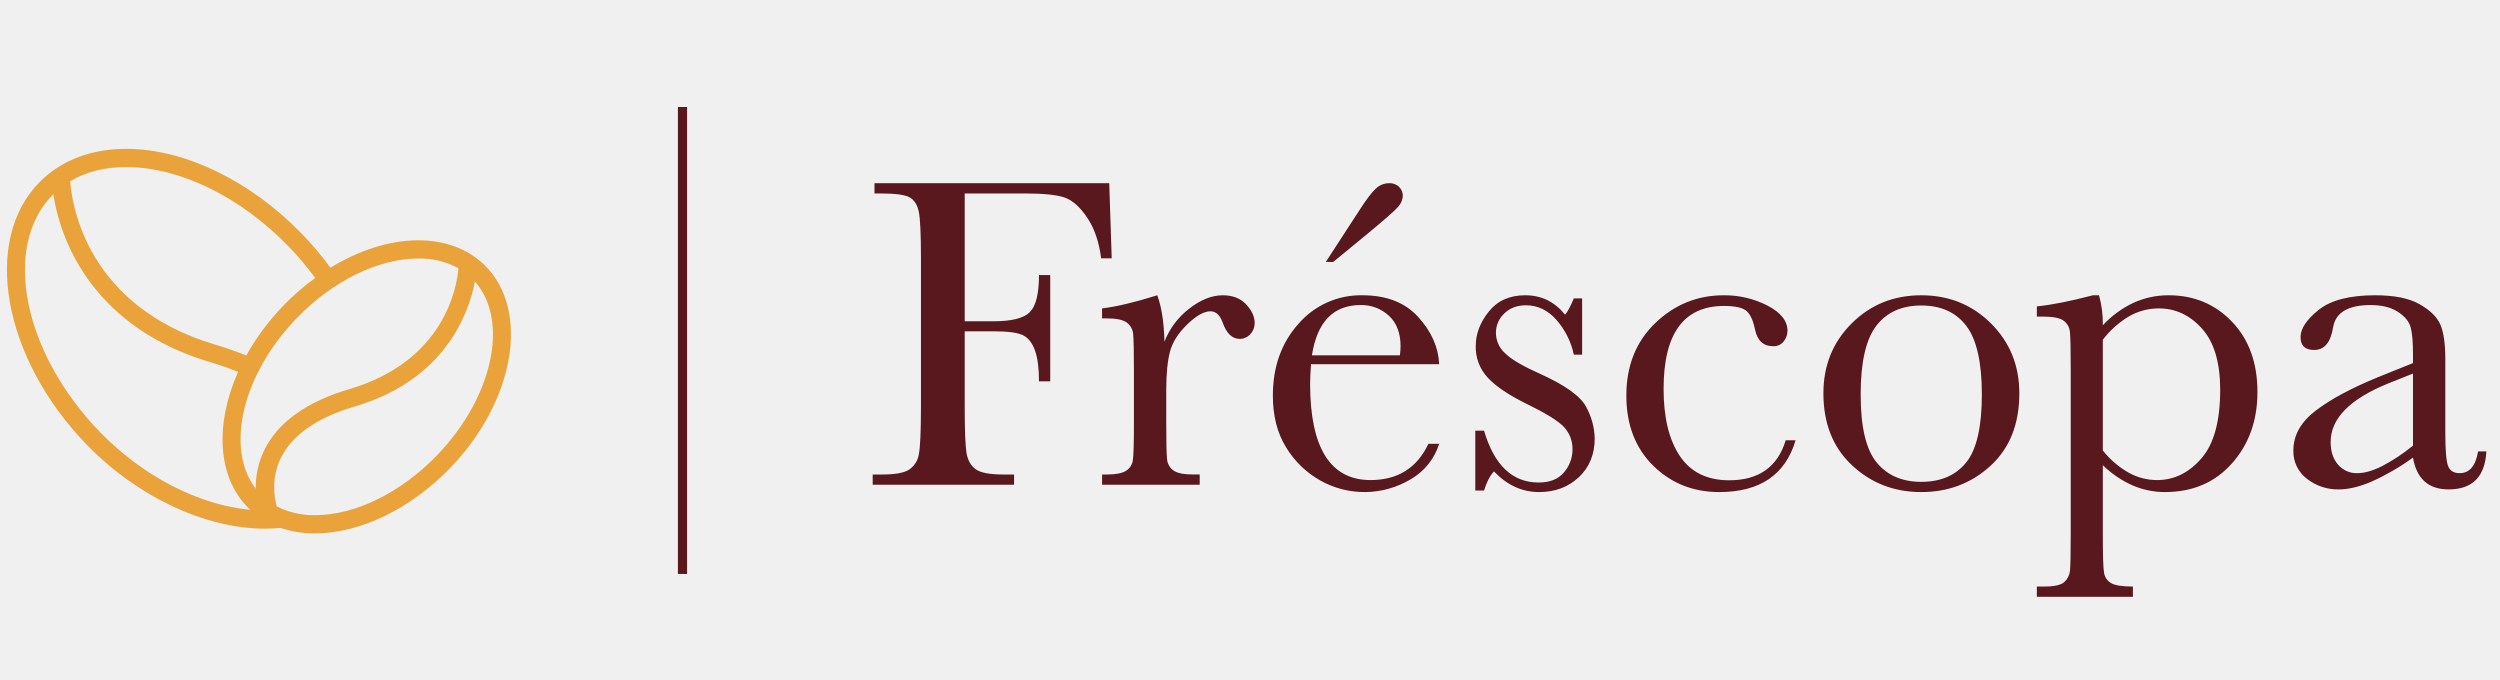
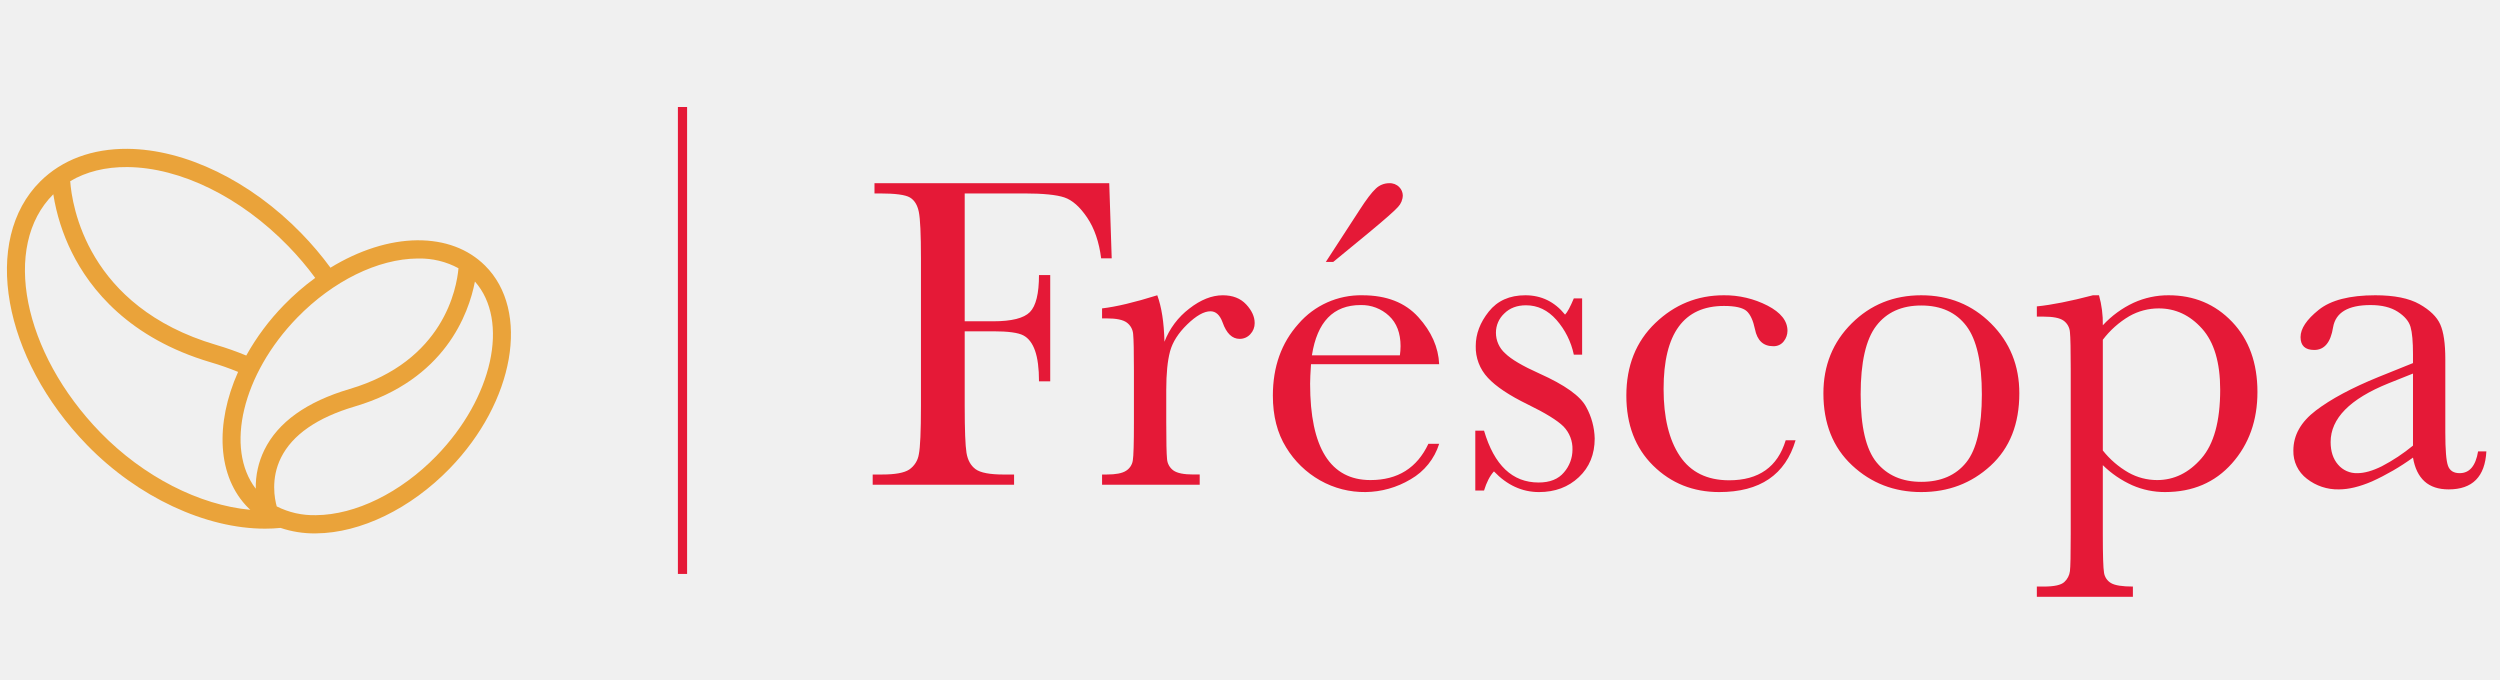
<svg xmlns="http://www.w3.org/2000/svg" width="1391" height="378" viewBox="0 0 1391 378">
  <g id="Frescopa_Logotype" data-name="Frescopa Logotype" transform="translate(17760 11303)">
    <rect id="area" width="1391" height="378" transform="translate(-17760 -11303)" fill="#fff" opacity="0" />
    <g id="Logo" transform="translate(-17760 -11301)">
      <rect id="area-2" data-name="area" width="1391" height="373.925" fill="none" opacity="0" />
-       <path id="Frescopa" d="M647.735,230.124V224.43h3.748q8.86,0,11.543-2.531a9.777,9.777,0,0,0,3.124-6.066q.437-3.528.437-20.473V103.309q0-16.206-.437-20.418a8.584,8.584,0,0,0-3.554-6.43c-2.082-1.485-5.8-2.228-11.113-2.228h-3.748V68.545q12.359-1.238,31.214-6.189h3.373a57.742,57.742,0,0,1,2.124,16.7A54.923,54.923,0,0,1,701.619,66.5a46.581,46.581,0,0,1,19.414-4.147q21.229,0,35.344,14.786,14.1,14.782,14.1,39.035,0,23.757-14.174,39.716t-37.274,15.962a45.131,45.131,0,0,1-18.172-3.776,56.209,56.209,0,0,1-16.416-11.2V195.36q0,17.568.68,21.4a8,8,0,0,0,3.936,5.756q3.248,1.908,12.119,1.912v5.694ZM699.182,73.985a50.972,50.972,0,0,0-14.736,13.122v61.606a49.847,49.847,0,0,0,14.3,12.31,32.528,32.528,0,0,0,15.916,4.154q14.108,0,24.6-12.008t10.488-38.23q0-22.757-10.106-34.021t-24.1-11.258A33.055,33.055,0,0,0,699.182,73.985ZM544.894,156.944q-15.92-14.906-15.916-40.025,0-23.262,15.729-38.911t38.711-15.652q23.1,0,38.843,15.714t15.729,38.849q0,25.6-15.985,40.273t-38.586,14.662Q560.824,171.854,544.894,156.944ZM558.381,79.37q-8.673,11.316-8.676,38.168,0,26.976,8.864,37.8t24.849,10.825q16.357,0,25.044-10.825t8.676-37.8q0-26.728-8.614-38.106T583.418,68.043Q567.061,68.043,558.381,79.37ZM434.252,157.13q-14.92-14.721-14.917-38.973,0-24.871,16.1-40.335t38.093-15.467a52.244,52.244,0,0,1,24.35,5.749q11.12,5.756,11.113,14.05a9.434,9.434,0,0,1-2.062,5.811,6.971,6.971,0,0,1-5.928,2.723q-8.246,0-10.12-9.532c-.993-4.773-2.54-8.122-4.623-10.02-2.166-1.891-6.358-2.84-12.605-2.84q-16.742,0-25.169,11.5t-8.427,34.647q0,23.881,9.051,37.364T476.524,165.3q24.738,0,31.478-22.275h5.49q-8.5,28.822-42.459,28.829Q449.179,171.854,434.252,157.13Zm-88.59,3.218q-3.384,3.714-5.5,10.632h-4.873V137.7h4.873q8.486,28.833,30.347,28.836,9.485,0,14.167-5.694a19.229,19.229,0,0,0,4.685-12.5,17.742,17.742,0,0,0-5-12.991q-5.123-5.065-19.852-12.248-15.482-7.541-22.233-14.848a24.839,24.839,0,0,1-6.74-17.688q0-10.017,7.24-19.119t20.358-9.092q13.358,0,22.1,10.763,1.874-1.857,4.873-9.03h4.623v31.3h-4.623a42.539,42.539,0,0,0-9.676-19.352q-7.184-8.108-16.923-8.108-7.5,0-12.105,4.573a14.53,14.53,0,0,0-4.63,10.646,15.279,15.279,0,0,0,5.122,11.5q5,4.952,19.1,11.265,21.23,9.521,25.974,18.555a38.213,38.213,0,0,1,4.755,17.571q0,13.245-8.808,21.526t-22.17,8.294Q356.647,171.854,345.663,160.348Zm-96.725,5.007a52.186,52.186,0,0,1-18.915-18.376q-7.372-11.873-7.365-28.822,0-24,14.236-39.9a45.763,45.763,0,0,1,35.58-15.9q20.115,0,31.1,12.124t11.619,26.23H243.877q-.489,7.3-.493,10.893,0,26.718,8.433,40.149t25.155,13.424q22.739,0,32.221-20.178h6a34.688,34.688,0,0,1-15.861,19.738,50.054,50.054,0,0,1-50.393.619Zm-4.553-69.6h48.949a38.035,38.035,0,0,0,.375-5.068q0-10.893-6.427-16.89a22.32,22.32,0,0,0-15.8-6Q248.754,67.8,244.384,95.758Zm619.075,70.161q-4.946-4.467-6.434-13.245a131.741,131.741,0,0,1-22.788,13.245q-10.308,4.446-18.422,4.45a27.843,27.843,0,0,1-17.86-5.942,19.069,19.069,0,0,1-7.49-15.714q0-12.74,12.55-22.261,12.546-9.542,34.65-18.561l19.359-7.8V95.139q0-10.5-1.374-15.212t-7.115-8.411Q842.778,67.8,833.424,67.8q-18.731,0-20.858,12.372-2,12.616-10.488,12.613c-5.081,0-7.615-2.38-7.615-7.173q0-7.046,10.106-15.15t31.478-8.108q15.847,0,24.6,4.952,8.735,4.952,11.543,11.251,2.811,6.324,2.818,19.3v40.96q0,14.349,1.5,18.431c.992,2.716,3.158,4.085,6.49,4.085q8.236,0,10.245-12.124h4.609q-1.124,21.158-20.976,21.154Q868.38,170.368,863.459,165.919Zm-20.046-54.57q-32.224,13-32.214,32.667,0,7.8,4.116,12.558a13.52,13.52,0,0,0,10.738,4.766q5.872,0,13.612-3.837A100.134,100.134,0,0,0,857.024,146V105.909ZM127.627,167.776v-5.694h2.617q7.5,0,10.682-2.043a8.179,8.179,0,0,0,3.8-5.756q.625-3.714.625-21.278V104.423q0-16.33-.43-20.473a8.724,8.724,0,0,0-3.568-6.437q-3.124-2.29-11.113-2.29h-2.617V69.659q11.734-1.362,30.715-7.3,3.623,9.769,4,25.858a42.162,42.162,0,0,1,13.806-18.431q9.537-7.427,18.658-7.427,8.257,0,12.994,5.068,4.737,5.086,4.741,10.4a8.788,8.788,0,0,1-2.429,6.189,7.832,7.832,0,0,1-5.935,2.593q-6.247,0-9.489-9.154-2.249-6.189-6.74-6.189-5.383,0-12.869,7.235-7.5,7.252-9.613,15.04t-2.124,21.4V133q0,16.206.437,20.411a8.558,8.558,0,0,0,3.561,6.43q3.124,2.239,11.113,2.235h3.5v5.694ZM0,167.776v-5.694H5.254q10.859,0,15.035-2.73a12.618,12.618,0,0,0,5.379-8.473q1.177-5.756,1.187-26.787V41.813q0-20.033-1.187-25.851t-5-8.046Q16.86,5.7,4.005,5.694H1V0H131.618l1.374,41.813H127.12q-1.739-13.73-7.8-22.7t-12.675-11.2Q100.032,5.7,84.293,5.694H51.2V76.832H67.058q15.368,0,20.421-5.13t5.053-20.6H98.78v59.137H92.533q0-10.759-2.18-17.007t-6.5-8.541q-4.3-2.29-16.8-2.29H51.2v41.7q0,19.8.993,25.92,1.01,6.128,5.06,9.1t15.673,2.971h5.74v5.694ZM252.124,43.8l18.734-28.829q5.737-8.913,9.058-11.946A10.726,10.726,0,0,1,287.343,0a7.285,7.285,0,0,1,5.622,2.159A6.774,6.774,0,0,1,294.957,6.8a9.723,9.723,0,0,1-2.679,6.43q-2.686,3.095-17.047,14.972L256.247,43.8Z" transform="translate(485.564 99.934)" fill="#58181d" stroke="rgba(0,0,0,0)" stroke-width="1" />
-       <rect id="Line" width="5.115" height="259.805" transform="translate(377.184 57.534)" fill="#58181d" />
+       <path id="Frescopa" d="M647.735,230.124V224.43h3.748q8.86,0,11.543-2.531a9.777,9.777,0,0,0,3.124-6.066q.437-3.528.437-20.473V103.309q0-16.206-.437-20.418a8.584,8.584,0,0,0-3.554-6.43c-2.082-1.485-5.8-2.228-11.113-2.228h-3.748V68.545q12.359-1.238,31.214-6.189h3.373a57.742,57.742,0,0,1,2.124,16.7A54.923,54.923,0,0,1,701.619,66.5a46.581,46.581,0,0,1,19.414-4.147q21.229,0,35.344,14.786,14.1,14.782,14.1,39.035,0,23.757-14.174,39.716t-37.274,15.962a45.131,45.131,0,0,1-18.172-3.776,56.209,56.209,0,0,1-16.416-11.2V195.36q0,17.568.68,21.4a8,8,0,0,0,3.936,5.756q3.248,1.908,12.119,1.912v5.694ZM699.182,73.985a50.972,50.972,0,0,0-14.736,13.122v61.606a49.847,49.847,0,0,0,14.3,12.31,32.528,32.528,0,0,0,15.916,4.154q14.108,0,24.6-12.008t10.488-38.23q0-22.757-10.106-34.021t-24.1-11.258A33.055,33.055,0,0,0,699.182,73.985ZM544.894,156.944q-15.92-14.906-15.916-40.025,0-23.262,15.729-38.911t38.711-15.652q23.1,0,38.843,15.714t15.729,38.849q0,25.6-15.985,40.273t-38.586,14.662Q560.824,171.854,544.894,156.944ZM558.381,79.37q-8.673,11.316-8.676,38.168,0,26.976,8.864,37.8t24.849,10.825q16.357,0,25.044-10.825t8.676-37.8q0-26.728-8.614-38.106T583.418,68.043Q567.061,68.043,558.381,79.37ZM434.252,157.13q-14.92-14.721-14.917-38.973,0-24.871,16.1-40.335t38.093-15.467a52.244,52.244,0,0,1,24.35,5.749q11.12,5.756,11.113,14.05a9.434,9.434,0,0,1-2.062,5.811,6.971,6.971,0,0,1-5.928,2.723q-8.246,0-10.12-9.532c-.993-4.773-2.54-8.122-4.623-10.02-2.166-1.891-6.358-2.84-12.605-2.84q-16.742,0-25.169,11.5t-8.427,34.647q0,23.881,9.051,37.364T476.524,165.3q24.738,0,31.478-22.275h5.49q-8.5,28.822-42.459,28.829Q449.179,171.854,434.252,157.13Zm-88.59,3.218q-3.384,3.714-5.5,10.632h-4.873V137.7h4.873q8.486,28.833,30.347,28.836,9.485,0,14.167-5.694a19.229,19.229,0,0,0,4.685-12.5,17.742,17.742,0,0,0-5-12.991q-5.123-5.065-19.852-12.248-15.482-7.541-22.233-14.848a24.839,24.839,0,0,1-6.74-17.688q0-10.017,7.24-19.119t20.358-9.092q13.358,0,22.1,10.763,1.874-1.857,4.873-9.03h4.623v31.3h-4.623a42.539,42.539,0,0,0-9.676-19.352q-7.184-8.108-16.923-8.108-7.5,0-12.105,4.573a14.53,14.53,0,0,0-4.63,10.646,15.279,15.279,0,0,0,5.122,11.5q5,4.952,19.1,11.265,21.23,9.521,25.974,18.555a38.213,38.213,0,0,1,4.755,17.571q0,13.245-8.808,21.526t-22.17,8.294Q356.647,171.854,345.663,160.348Zm-96.725,5.007a52.186,52.186,0,0,1-18.915-18.376q-7.372-11.873-7.365-28.822,0-24,14.236-39.9a45.763,45.763,0,0,1,35.58-15.9q20.115,0,31.1,12.124t11.619,26.23H243.877q-.489,7.3-.493,10.893,0,26.718,8.433,40.149t25.155,13.424q22.739,0,32.221-20.178h6a34.688,34.688,0,0,1-15.861,19.738,50.054,50.054,0,0,1-50.393.619Zm-4.553-69.6h48.949a38.035,38.035,0,0,0,.375-5.068q0-10.893-6.427-16.89a22.32,22.32,0,0,0-15.8-6Q248.754,67.8,244.384,95.758Zm619.075,70.161q-4.946-4.467-6.434-13.245a131.741,131.741,0,0,1-22.788,13.245q-10.308,4.446-18.422,4.45a27.843,27.843,0,0,1-17.86-5.942,19.069,19.069,0,0,1-7.49-15.714q0-12.74,12.55-22.261,12.546-9.542,34.65-18.561l19.359-7.8V95.139q0-10.5-1.374-15.212t-7.115-8.411Q842.778,67.8,833.424,67.8q-18.731,0-20.858,12.372-2,12.616-10.488,12.613c-5.081,0-7.615-2.38-7.615-7.173q0-7.046,10.106-15.15t31.478-8.108q15.847,0,24.6,4.952,8.735,4.952,11.543,11.251,2.811,6.324,2.818,19.3v40.96q0,14.349,1.5,18.431c.992,2.716,3.158,4.085,6.49,4.085q8.236,0,10.245-12.124h4.609q-1.124,21.158-20.976,21.154Q868.38,170.368,863.459,165.919Zm-20.046-54.57q-32.224,13-32.214,32.667,0,7.8,4.116,12.558a13.52,13.52,0,0,0,10.738,4.766q5.872,0,13.612-3.837A100.134,100.134,0,0,0,857.024,146V105.909ZM127.627,167.776v-5.694h2.617q7.5,0,10.682-2.043a8.179,8.179,0,0,0,3.8-5.756q.625-3.714.625-21.278V104.423q0-16.33-.43-20.473a8.724,8.724,0,0,0-3.568-6.437q-3.124-2.29-11.113-2.29h-2.617V69.659q11.734-1.362,30.715-7.3,3.623,9.769,4,25.858a42.162,42.162,0,0,1,13.806-18.431q9.537-7.427,18.658-7.427,8.257,0,12.994,5.068,4.737,5.086,4.741,10.4a8.788,8.788,0,0,1-2.429,6.189,7.832,7.832,0,0,1-5.935,2.593q-6.247,0-9.489-9.154-2.249-6.189-6.74-6.189-5.383,0-12.869,7.235-7.5,7.252-9.613,15.04t-2.124,21.4V133q0,16.206.437,20.411a8.558,8.558,0,0,0,3.561,6.43q3.124,2.239,11.113,2.235h3.5v5.694ZM0,167.776v-5.694H5.254q10.859,0,15.035-2.73a12.618,12.618,0,0,0,5.379-8.473q1.177-5.756,1.187-26.787V41.813q0-20.033-1.187-25.851t-5-8.046Q16.86,5.7,4.005,5.694H1V0H131.618l1.374,41.813H127.12q-1.739-13.73-7.8-22.7t-12.675-11.2Q100.032,5.7,84.293,5.694H51.2V76.832H67.058q15.368,0,20.421-5.13t5.053-20.6H98.78v59.137H92.533q0-10.759-2.18-17.007t-6.5-8.541q-4.3-2.29-16.8-2.29H51.2v41.7q0,19.8.993,25.92,1.01,6.128,5.06,9.1t15.673,2.971h5.74v5.694ZM252.124,43.8l18.734-28.829q5.737-8.913,9.058-11.946A10.726,10.726,0,0,1,287.343,0a7.285,7.285,0,0,1,5.622,2.159A6.774,6.774,0,0,1,294.957,6.8a9.723,9.723,0,0,1-2.679,6.43q-2.686,3.095-17.047,14.972L256.247,43.8Z" transform="translate(485.564 99.934)" fill="#e51937" stroke="rgba(0,0,0,0)" stroke-width="1" />
+       <rect id="Line" width="5.115" height="259.805" transform="translate(377.184 57.534)" fill="#e51937" />
      <path id="Beans" d="M152.258,210.922q-4.274.429-8.687.422c-32.95,0-70.723-17.509-98.9-46.448C-2.478,116.46-14.181,50.6,18.588,18.1,30.694,6.095,47.429-.122,67.1,0c32.186.282,68.336,17.853,96.7,47.006a179.461,179.461,0,0,1,16.213,19.134c15.794-9.663,32.668-15.12,48.332-15.256,15.3-.076,28.251,4.738,37.663,14.078,25.321,25.109,16.457,75.807-19.761,113.006-21.733,22.33-49.47,35.782-74.187,36l-.6.014A58.662,58.662,0,0,1,152.258,210.922Zm19.716-7.088c22.031-.193,47.047-12.5,66.92-32.9,31.512-32.387,40.8-75.262,21.5-97.09-3.459,17.894-16.637,54.679-66.761,69.485-20.983,6.2-34.831,15.8-41.147,28.527-5.8,11.687-3.508,23.035-2.364,27.1A45.683,45.683,0,0,0,171.974,203.834ZM52.038,157.86c23.98,24.626,55.152,40.408,83.349,42.988q-.5-.466-.985-.948c-17.487-17.345-18.665-46.9-5.786-75.782a155.443,155.443,0,0,0-15.239-5.341C67.85,105.332,46.2,78.023,36.052,57.481A112.034,112.034,0,0,1,25.8,25.287C-3.019,53.929,8.741,113.388,52.038,157.86ZM228.447,61.03c-22.038.186-47.054,12.489-66.927,32.894-30.628,31.465-40.261,72.85-23.068,95.194a46.936,46.936,0,0,1,4.772-21.553c7.58-15.46,23.558-26.876,47.491-33.946,52.425-15.483,59.56-56.147,60.528-67.176a44.907,44.907,0,0,0-22.281-5.415ZM116.3,109.067a164.3,164.3,0,0,1,16.858,5.951,132.417,132.417,0,0,1,21-28.123,136.1,136.1,0,0,1,17.376-15.078,169.85,169.85,0,0,0-15.092-17.781c-26.5-27.227-59.93-43.643-89.423-43.89-12.2-.1-22.963,2.585-31.807,7.853C36.155,31.181,44.4,87.832,116.3,109.067Z" transform="translate(3.856 80.807)" fill="#eaa33a" stroke="rgba(0,0,0,0)" stroke-width="1" />
    </g>
  </g>
</svg>
